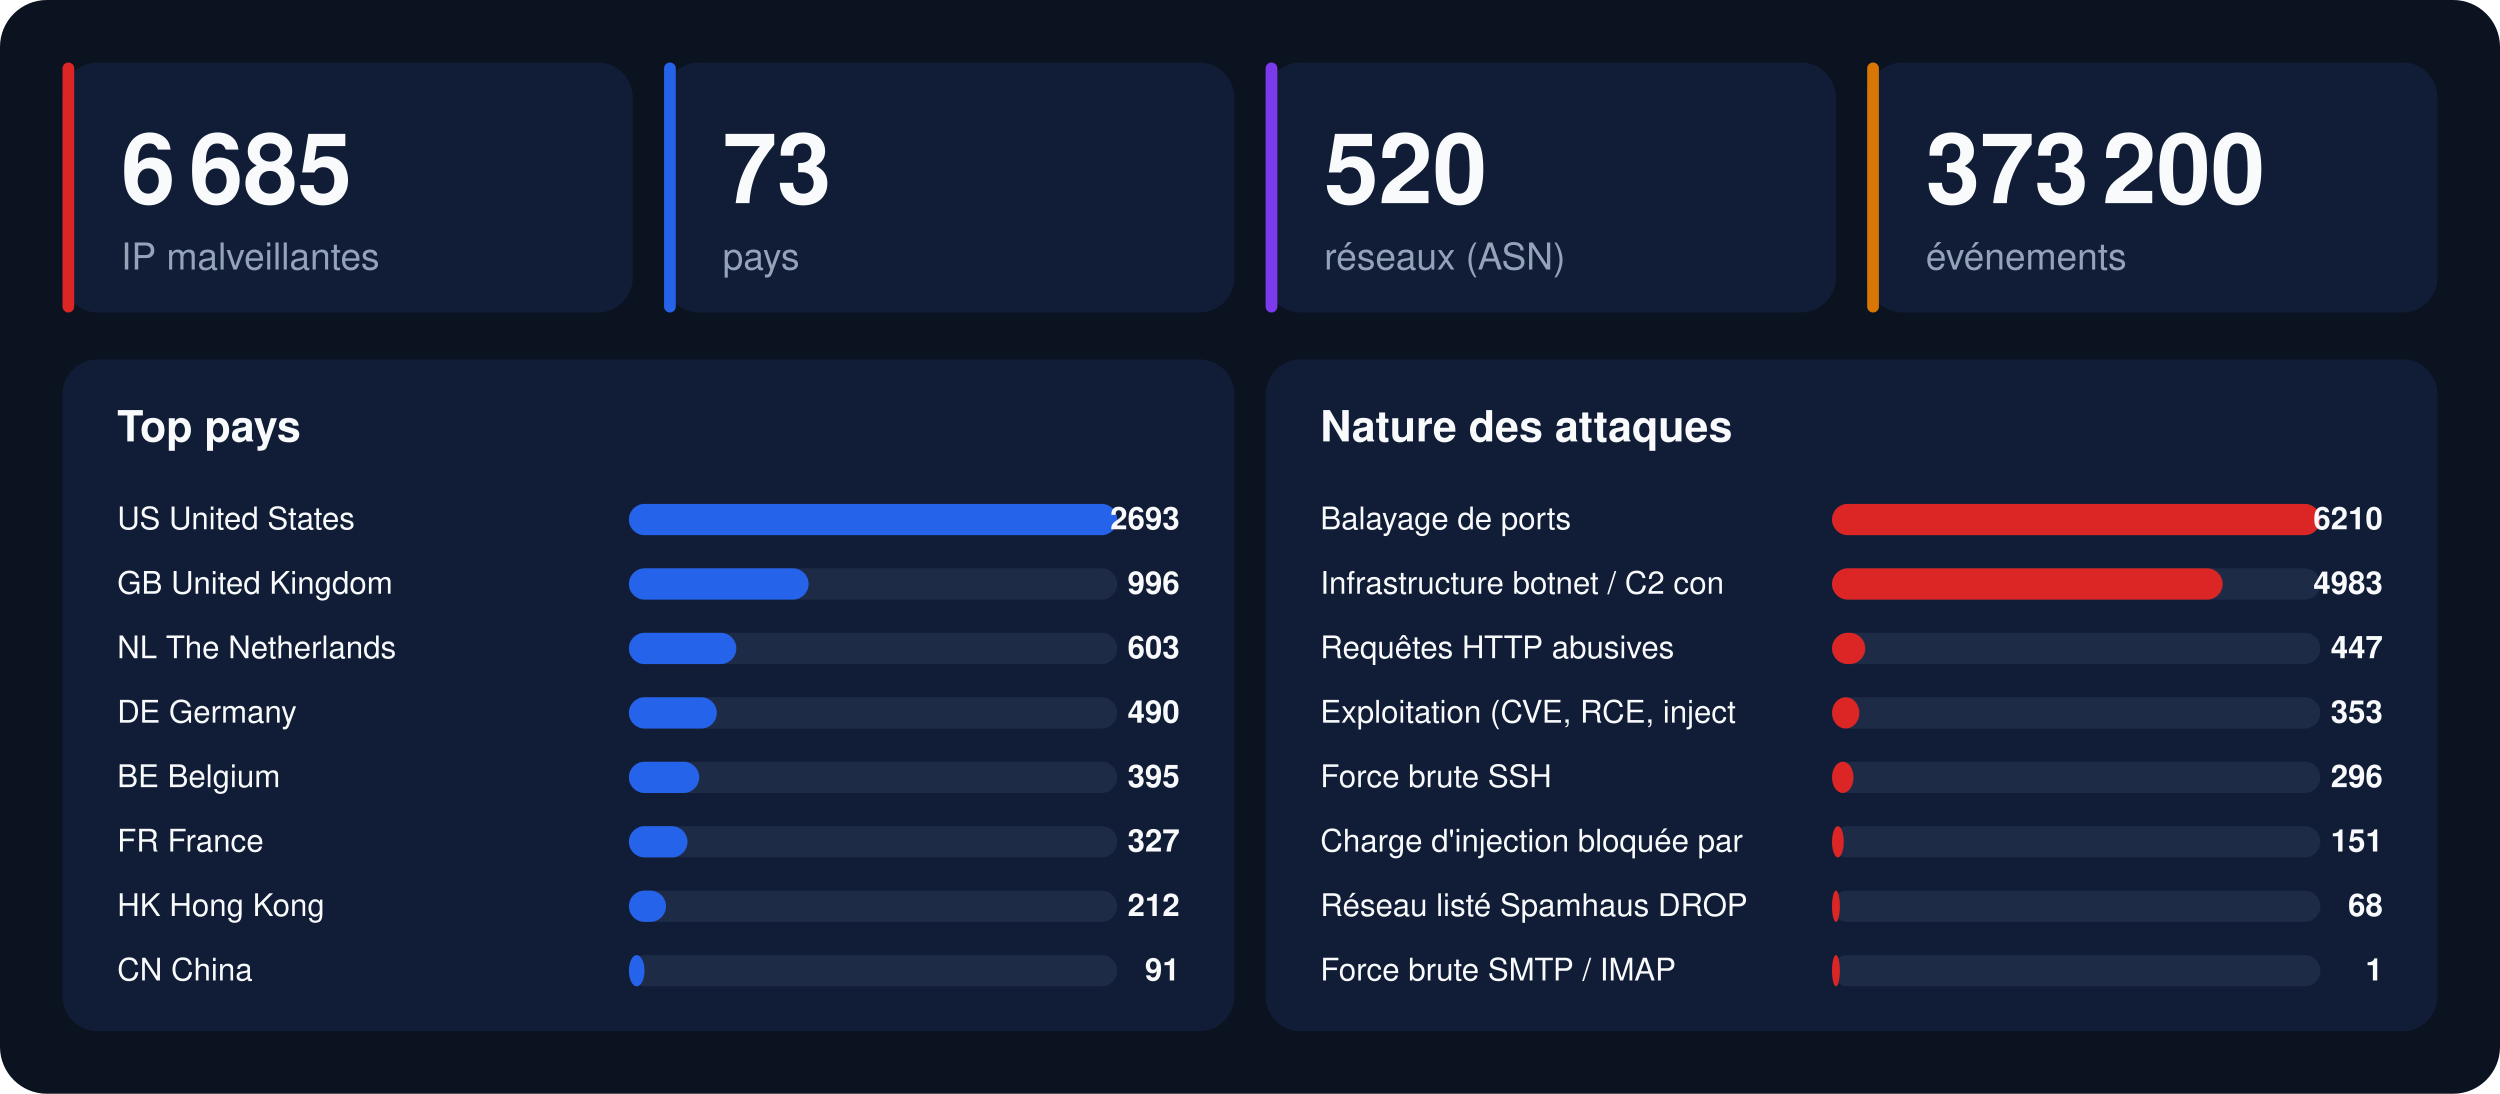
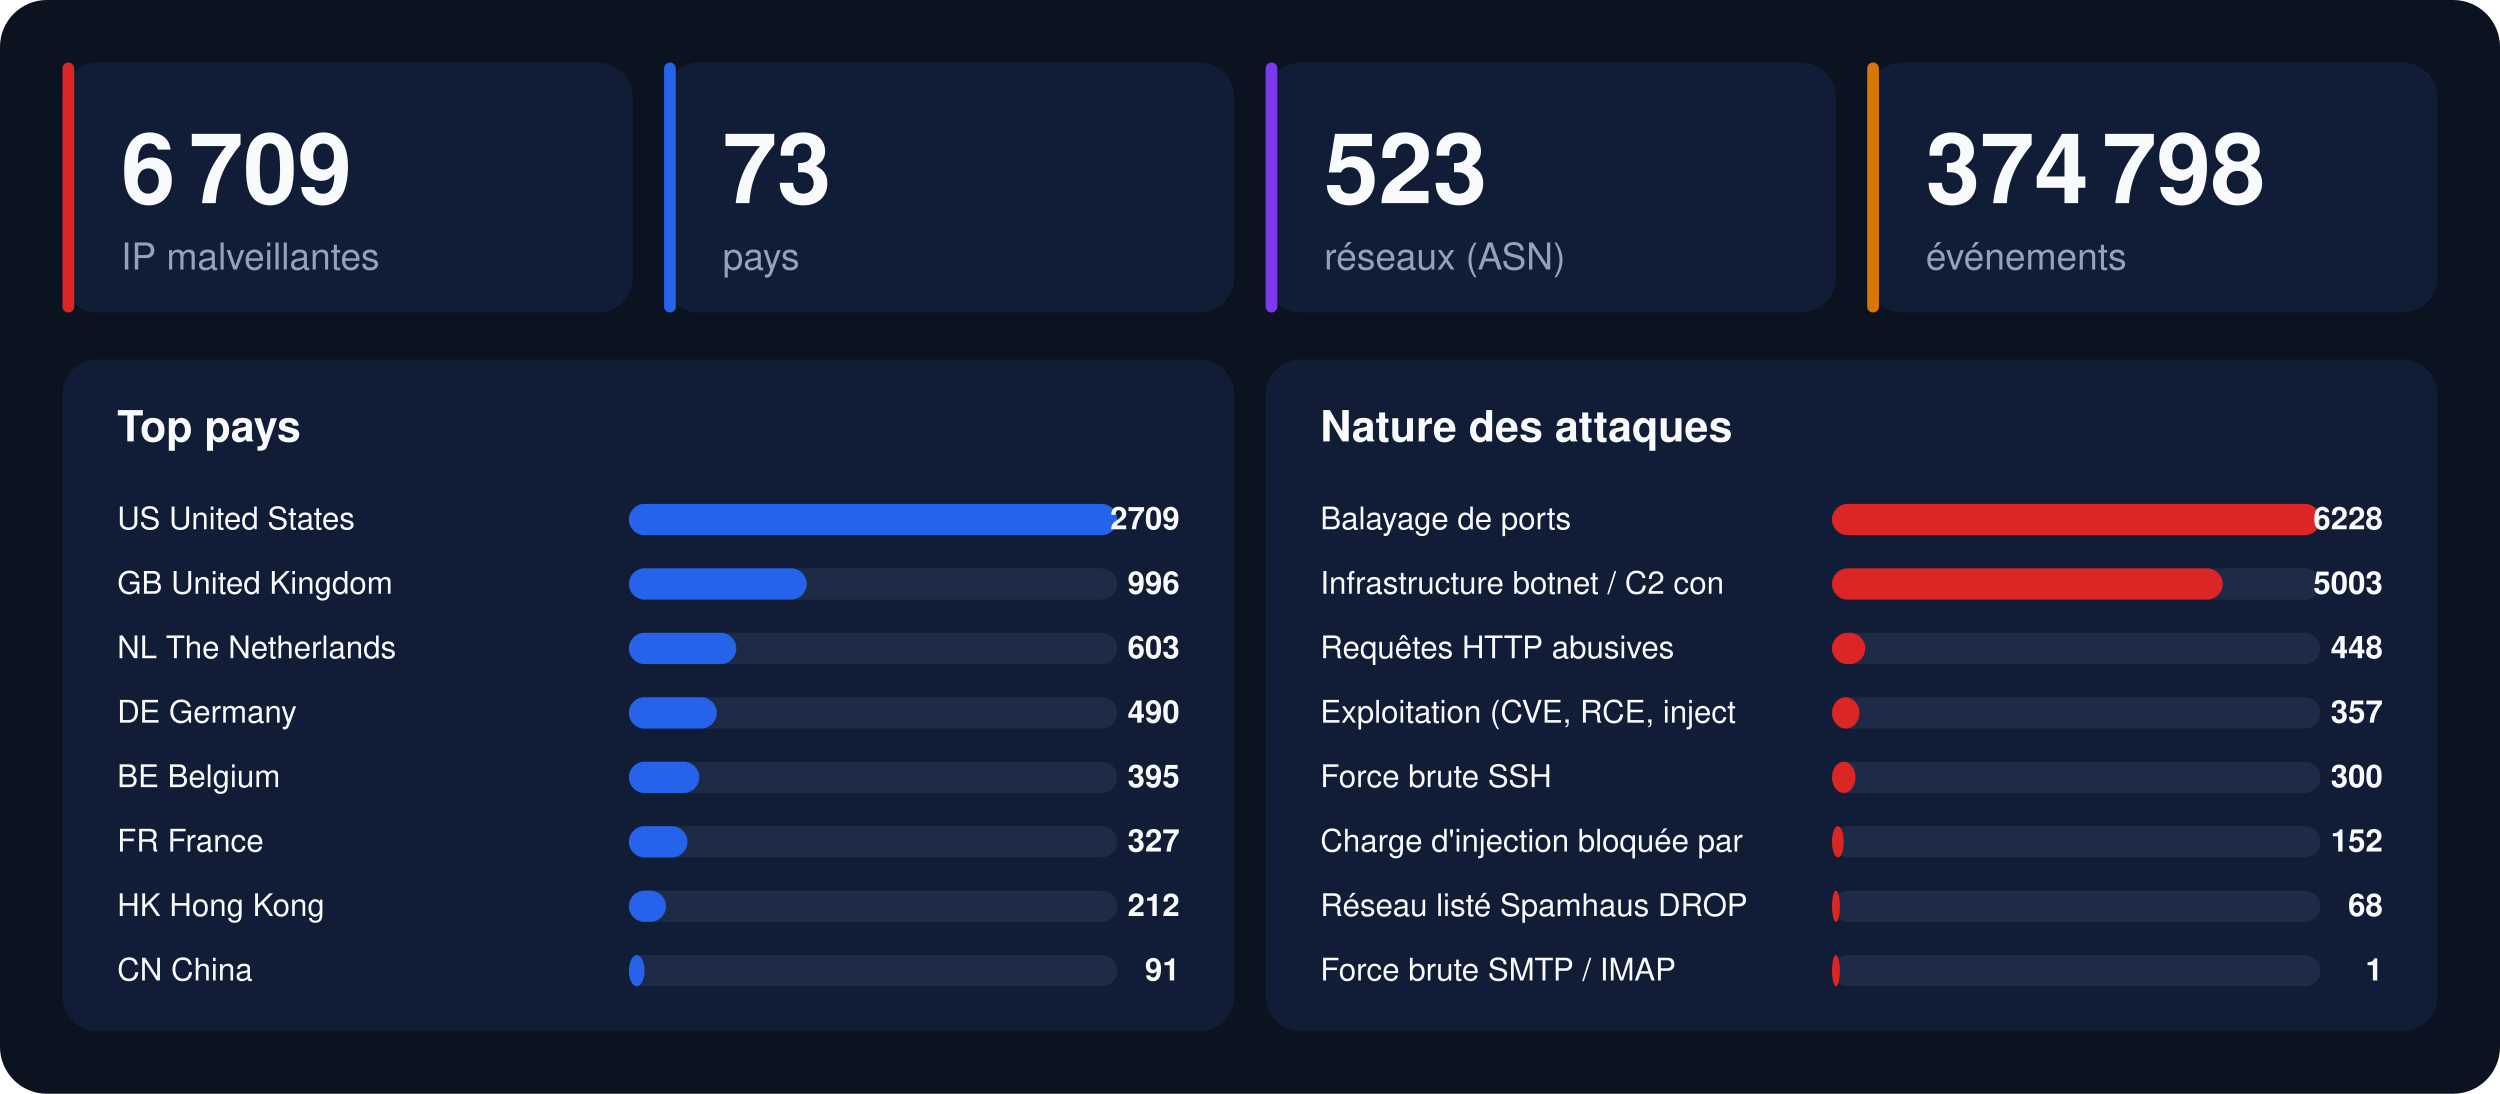
<svg xmlns="http://www.w3.org/2000/svg" width="1280" height="560" viewBox="0 0 1280 560" font-family="-apple-system,BlinkMacSystemFont,'Segoe UI',Helvetica,Arial,sans-serif">
  <rect width="1280" height="560" rx="24" fill="#0b1220" />
  <rect x="32" y="32" width="292" height="128" rx="18" fill="#111d36" />
  <rect x="32" y="32" width="6" height="128" rx="3" fill="#dc2626" />
-   <text x="62" y="104" font-size="50" font-weight="800" fill="#f8fafc">6 685</text>
+   <text x="62" y="104" font-size="50" font-weight="800" fill="#f8fafc">6 709</text>
  <text x="62" y="138" font-size="19" fill="#94a3b8">IP malveillantes</text>
  <rect x="340" y="32" width="292" height="128" rx="18" fill="#111d36" />
  <rect x="340" y="32" width="6" height="128" rx="3" fill="#2563eb" />
  <text x="370" y="104" font-size="50" font-weight="800" fill="#f8fafc">73</text>
  <text x="370" y="138" font-size="19" fill="#94a3b8">pays</text>
  <rect x="648" y="32" width="292" height="128" rx="18" fill="#111d36" />
  <rect x="648" y="32" width="6" height="128" rx="3" fill="#7c3aed" />
-   <text x="678" y="104" font-size="50" font-weight="800" fill="#f8fafc">520</text>
+   <text x="678" y="104" font-size="50" font-weight="800" fill="#f8fafc">523</text>
  <text x="678" y="138" font-size="19" fill="#94a3b8">réseaux (ASN)</text>
  <rect x="956" y="32" width="292" height="128" rx="18" fill="#111d36" />
  <rect x="956" y="32" width="6" height="128" rx="3" fill="#d97706" />
-   <text x="986" y="104" font-size="50" font-weight="800" fill="#f8fafc">373 200</text>
+   <text x="986" y="104" font-size="50" font-weight="800" fill="#f8fafc">374 798</text>
  <text x="986" y="138" font-size="19" fill="#94a3b8">événements</text>
  <rect x="32" y="184" width="600" height="344" rx="18" fill="#111d36" />
  <text x="60" y="226" font-size="22" font-weight="700" fill="#f8fafc">Top pays</text>
  <text x="60" y="271" font-size="16" fill="#f8fafc">US  United States</text>
  <rect x="322" y="258" width="250" height="16" rx="8" fill="#1e2b47" />
  <rect x="322" y="258" width="250" height="16" rx="8" fill="#2563eb" />
-   <text x="604" y="271" font-size="16" font-weight="700" text-anchor="end" fill="#f8fafc">2693</text>
+   <text x="604" y="271" font-size="16" font-weight="700" text-anchor="end" fill="#f8fafc">2709</text>
  <text x="60" y="304" font-size="16" fill="#f8fafc">GB  United Kingdom</text>
  <rect x="322" y="291" width="250" height="16" rx="8" fill="#1e2b47" />
-   <rect x="322" y="291" width="92" height="16" rx="8" fill="#2563eb" />
+   <rect x="322" y="291" width="91" height="16" rx="8" fill="#2563eb" />
  <text x="604" y="304" font-size="16" font-weight="700" text-anchor="end" fill="#f8fafc">996</text>
  <text x="60" y="337" font-size="16" fill="#f8fafc">NL  The Netherlands</text>
  <rect x="322" y="324" width="250" height="16" rx="8" fill="#1e2b47" />
  <rect x="322" y="324" width="55" height="16" rx="8" fill="#2563eb" />
  <text x="604" y="337" font-size="16" font-weight="700" text-anchor="end" fill="#f8fafc">603</text>
  <text x="60" y="370" font-size="16" fill="#f8fafc">DE  Germany</text>
  <rect x="322" y="357" width="250" height="16" rx="8" fill="#1e2b47" />
  <rect x="322" y="357" width="45" height="16" rx="8" fill="#2563eb" />
  <text x="604" y="370" font-size="16" font-weight="700" text-anchor="end" fill="#f8fafc">490</text>
  <text x="60" y="403" font-size="16" fill="#f8fafc">BE  Belgium</text>
  <rect x="322" y="390" width="250" height="16" rx="8" fill="#1e2b47" />
  <rect x="322" y="390" width="36" height="16" rx="8" fill="#2563eb" />
  <text x="604" y="403" font-size="16" font-weight="700" text-anchor="end" fill="#f8fafc">395</text>
  <text x="60" y="436" font-size="16" fill="#f8fafc">FR  France</text>
  <rect x="322" y="423" width="250" height="16" rx="8" fill="#1e2b47" />
  <rect x="322" y="423" width="30" height="16" rx="8" fill="#2563eb" />
  <text x="604" y="436" font-size="16" font-weight="700" text-anchor="end" fill="#f8fafc">327</text>
  <text x="60" y="469" font-size="16" fill="#f8fafc">HK  Hong Kong</text>
  <rect x="322" y="456" width="250" height="16" rx="8" fill="#1e2b47" />
  <rect x="322" y="456" width="19" height="16" rx="8" fill="#2563eb" />
  <text x="604" y="469" font-size="16" font-weight="700" text-anchor="end" fill="#f8fafc">212</text>
  <text x="60" y="502" font-size="16" fill="#f8fafc">CN  China</text>
  <rect x="322" y="489" width="250" height="16" rx="8" fill="#1e2b47" />
  <rect x="322" y="489" width="8" height="16" rx="8" fill="#2563eb" />
  <text x="604" y="502" font-size="16" font-weight="700" text-anchor="end" fill="#f8fafc">91</text>
  <rect x="648" y="184" width="600" height="344" rx="18" fill="#111d36" />
  <text x="676" y="226" font-size="22" font-weight="700" fill="#f8fafc">Nature des attaques</text>
  <text x="676" y="271" font-size="16" fill="#f8fafc">Balayage de ports</text>
  <rect x="938" y="258" width="250" height="16" rx="8" fill="#1e2b47" />
  <rect x="938" y="258" width="250" height="16" rx="8" fill="#dc2626" />
-   <text x="1220" y="271" font-size="16" font-weight="700" text-anchor="end" fill="#f8fafc">6210</text>
+   <text x="1220" y="271" font-size="16" font-weight="700" text-anchor="end" fill="#f8fafc">6228</text>
  <text x="676" y="304" font-size="16" fill="#f8fafc">Infrastructure botnet / C2 con</text>
  <rect x="938" y="291" width="250" height="16" rx="8" fill="#1e2b47" />
  <rect x="938" y="291" width="200" height="16" rx="8" fill="#dc2626" />
-   <text x="1220" y="304" font-size="16" font-weight="700" text-anchor="end" fill="#f8fafc">4983</text>
+   <text x="1220" y="304" font-size="16" font-weight="700" text-anchor="end" fill="#f8fafc">5003</text>
  <text x="676" y="337" font-size="16" fill="#f8fafc">Requêtes HTTP abusives</text>
  <rect x="938" y="324" width="250" height="16" rx="8" fill="#1e2b47" />
  <rect x="938" y="324" width="17" height="16" rx="8" fill="#dc2626" />
-   <text x="1220" y="337" font-size="16" font-weight="700" text-anchor="end" fill="#f8fafc">447</text>
+   <text x="1220" y="337" font-size="16" font-weight="700" text-anchor="end" fill="#f8fafc">448</text>
  <text x="676" y="370" font-size="16" fill="#f8fafc">Exploitation (CVE, RCE, inject</text>
  <rect x="938" y="357" width="250" height="16" rx="8" fill="#1e2b47" />
  <rect x="938" y="357" width="14" height="16" rx="8" fill="#dc2626" />
-   <text x="1220" y="370" font-size="16" font-weight="700" text-anchor="end" fill="#f8fafc">353</text>
+   <text x="1220" y="370" font-size="16" font-weight="700" text-anchor="end" fill="#f8fafc">357</text>
  <text x="676" y="403" font-size="16" fill="#f8fafc">Force brute SSH</text>
  <rect x="938" y="390" width="250" height="16" rx="8" fill="#1e2b47" />
-   <rect x="938" y="390" width="11" height="16" rx="8" fill="#dc2626" />
-   <text x="1220" y="403" font-size="16" font-weight="700" text-anchor="end" fill="#f8fafc">296</text>
+   <rect x="938" y="390" width="12" height="16" rx="8" fill="#dc2626" />
+   <text x="1220" y="403" font-size="16" font-weight="700" text-anchor="end" fill="#f8fafc">300</text>
  <text x="676" y="436" font-size="16" fill="#f8fafc">Charge d'injection bloquée par</text>
  <rect x="938" y="423" width="250" height="16" rx="8" fill="#1e2b47" />
  <rect x="938" y="423" width="6" height="16" rx="8" fill="#dc2626" />
-   <text x="1220" y="436" font-size="16" font-weight="700" text-anchor="end" fill="#f8fafc">151</text>
+   <text x="1220" y="436" font-size="16" font-weight="700" text-anchor="end" fill="#f8fafc">152</text>
  <text x="676" y="469" font-size="16" fill="#f8fafc">Réseau listé Spamhaus DROP</text>
  <rect x="938" y="456" width="250" height="16" rx="8" fill="#1e2b47" />
  <rect x="938" y="456" width="4" height="16" rx="8" fill="#dc2626" />
  <text x="1220" y="469" font-size="16" font-weight="700" text-anchor="end" fill="#f8fafc">68</text>
  <text x="676" y="502" font-size="16" fill="#f8fafc">Force brute SMTP / IMAP</text>
  <rect x="938" y="489" width="250" height="16" rx="8" fill="#1e2b47" />
  <rect x="938" y="489" width="4" height="16" rx="8" fill="#dc2626" />
  <text x="1220" y="502" font-size="16" font-weight="700" text-anchor="end" fill="#f8fafc">1</text>
</svg>
